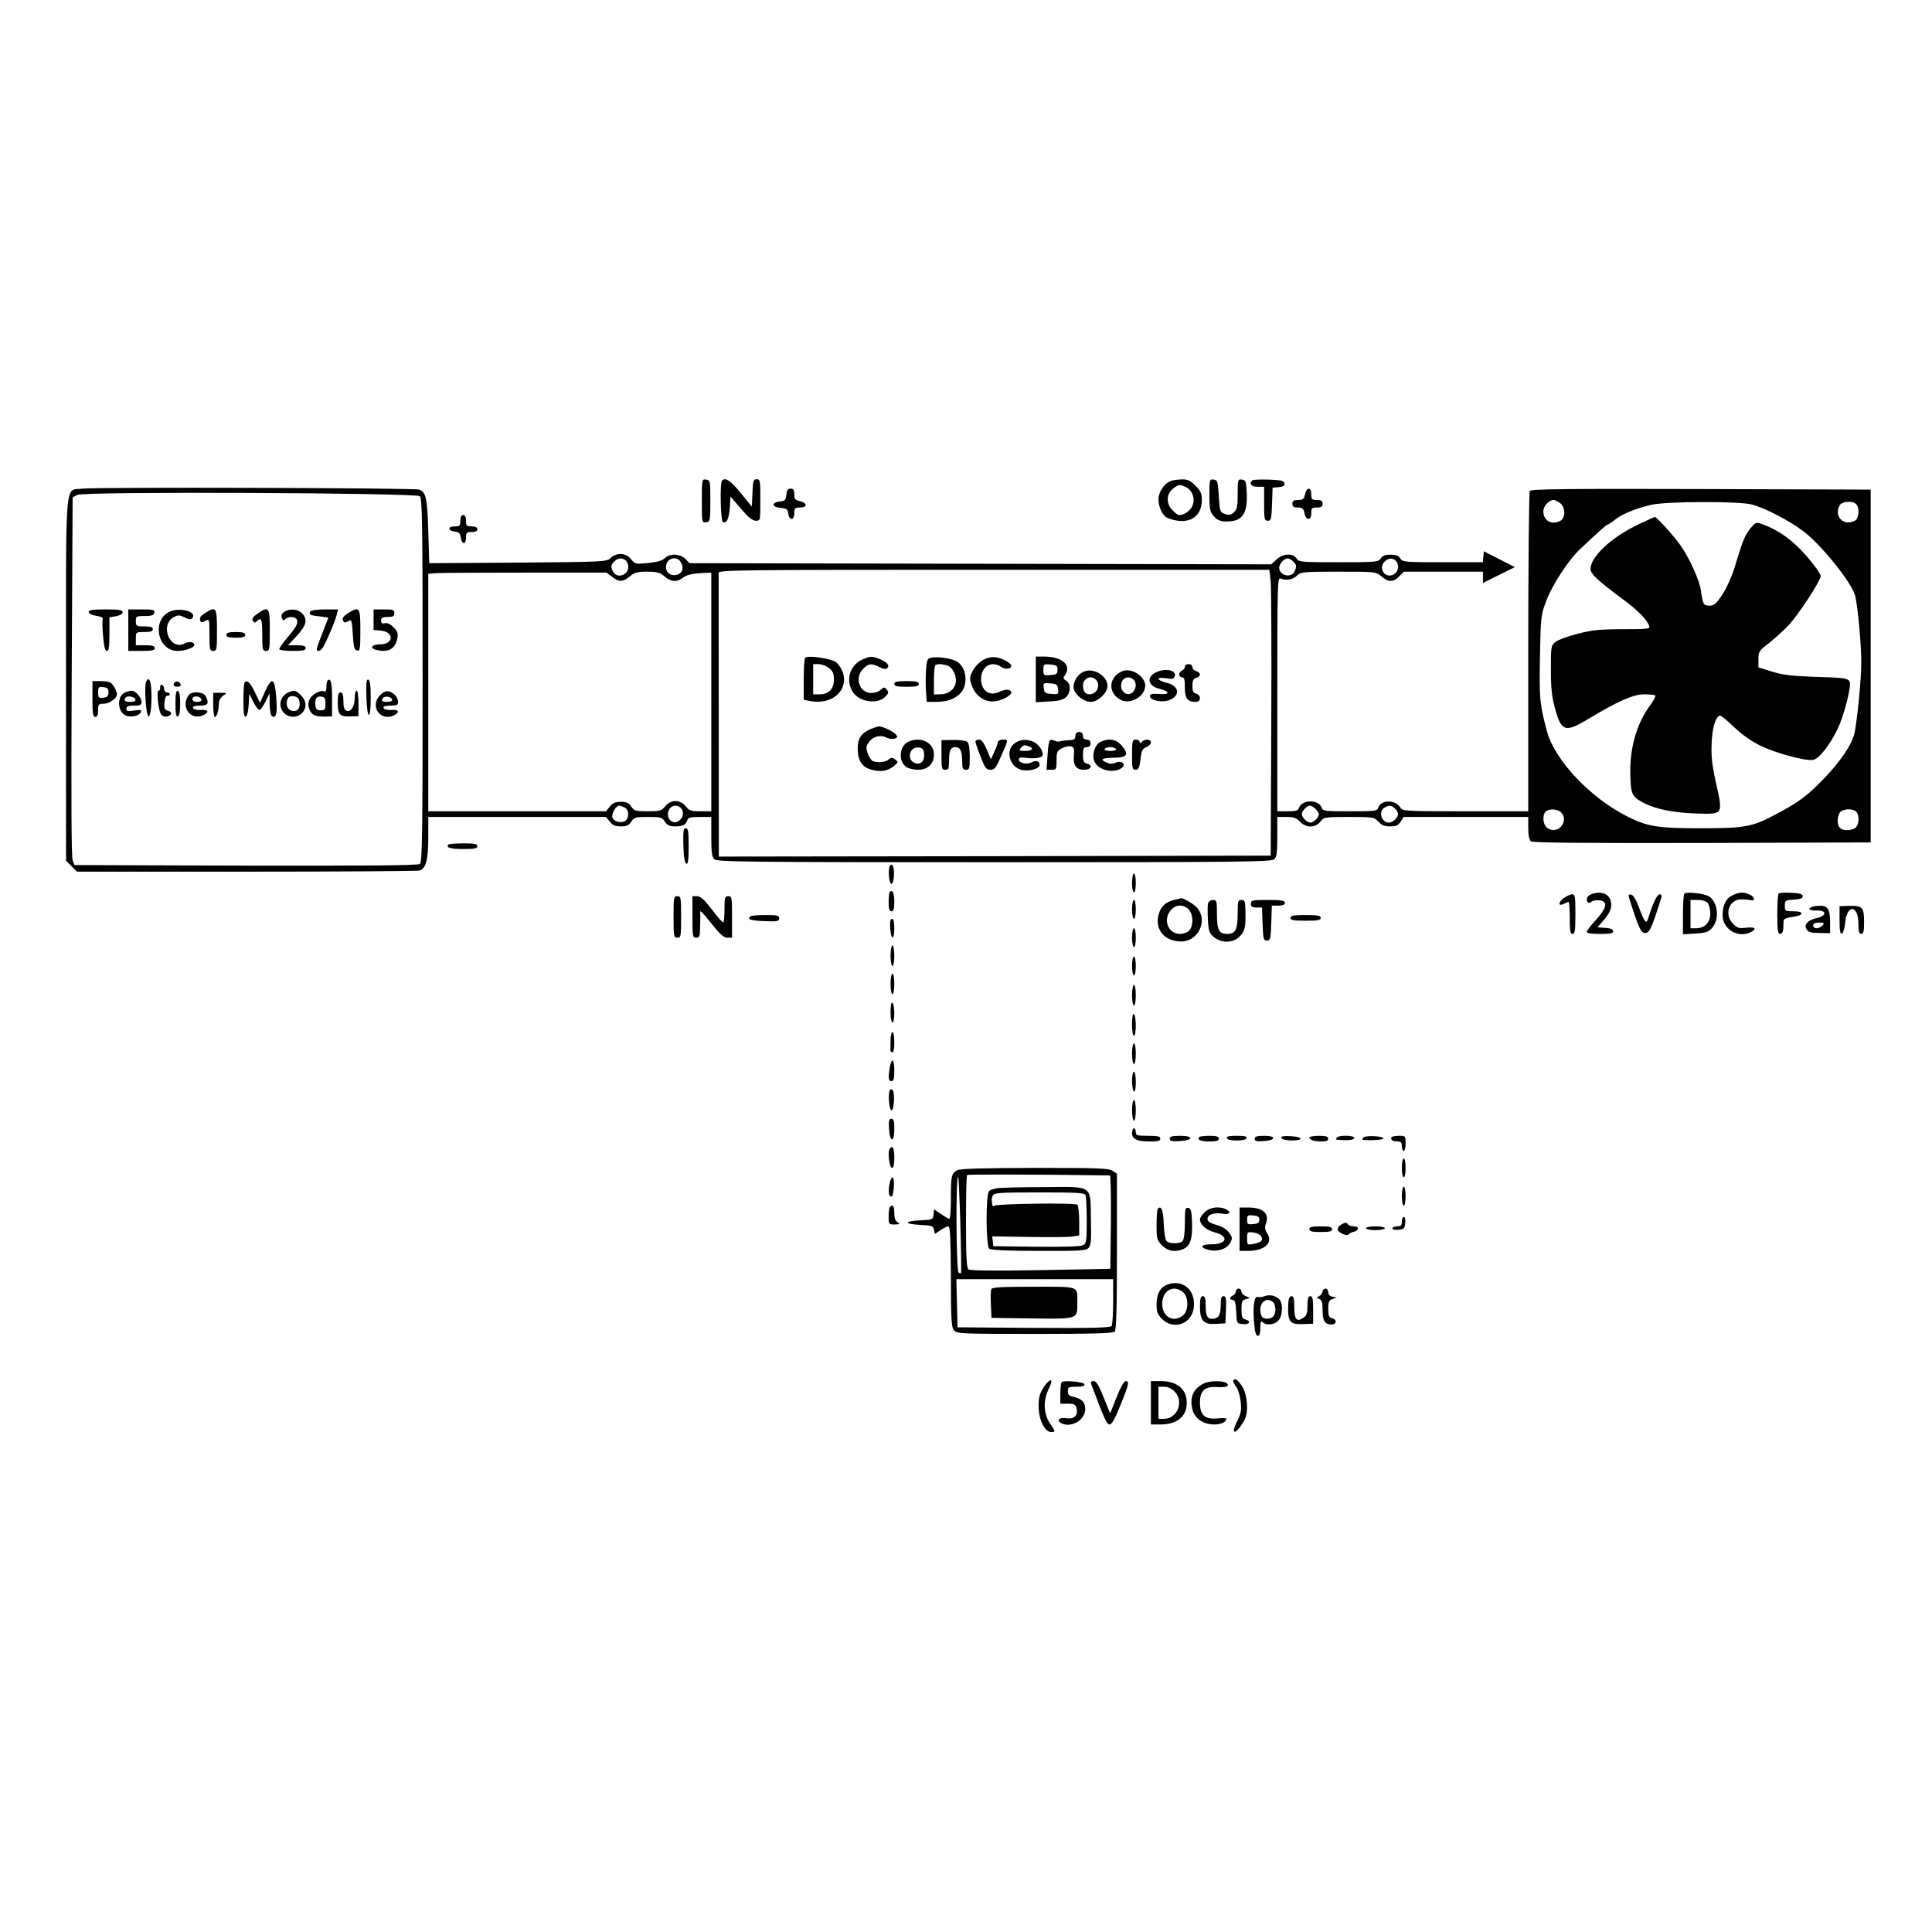
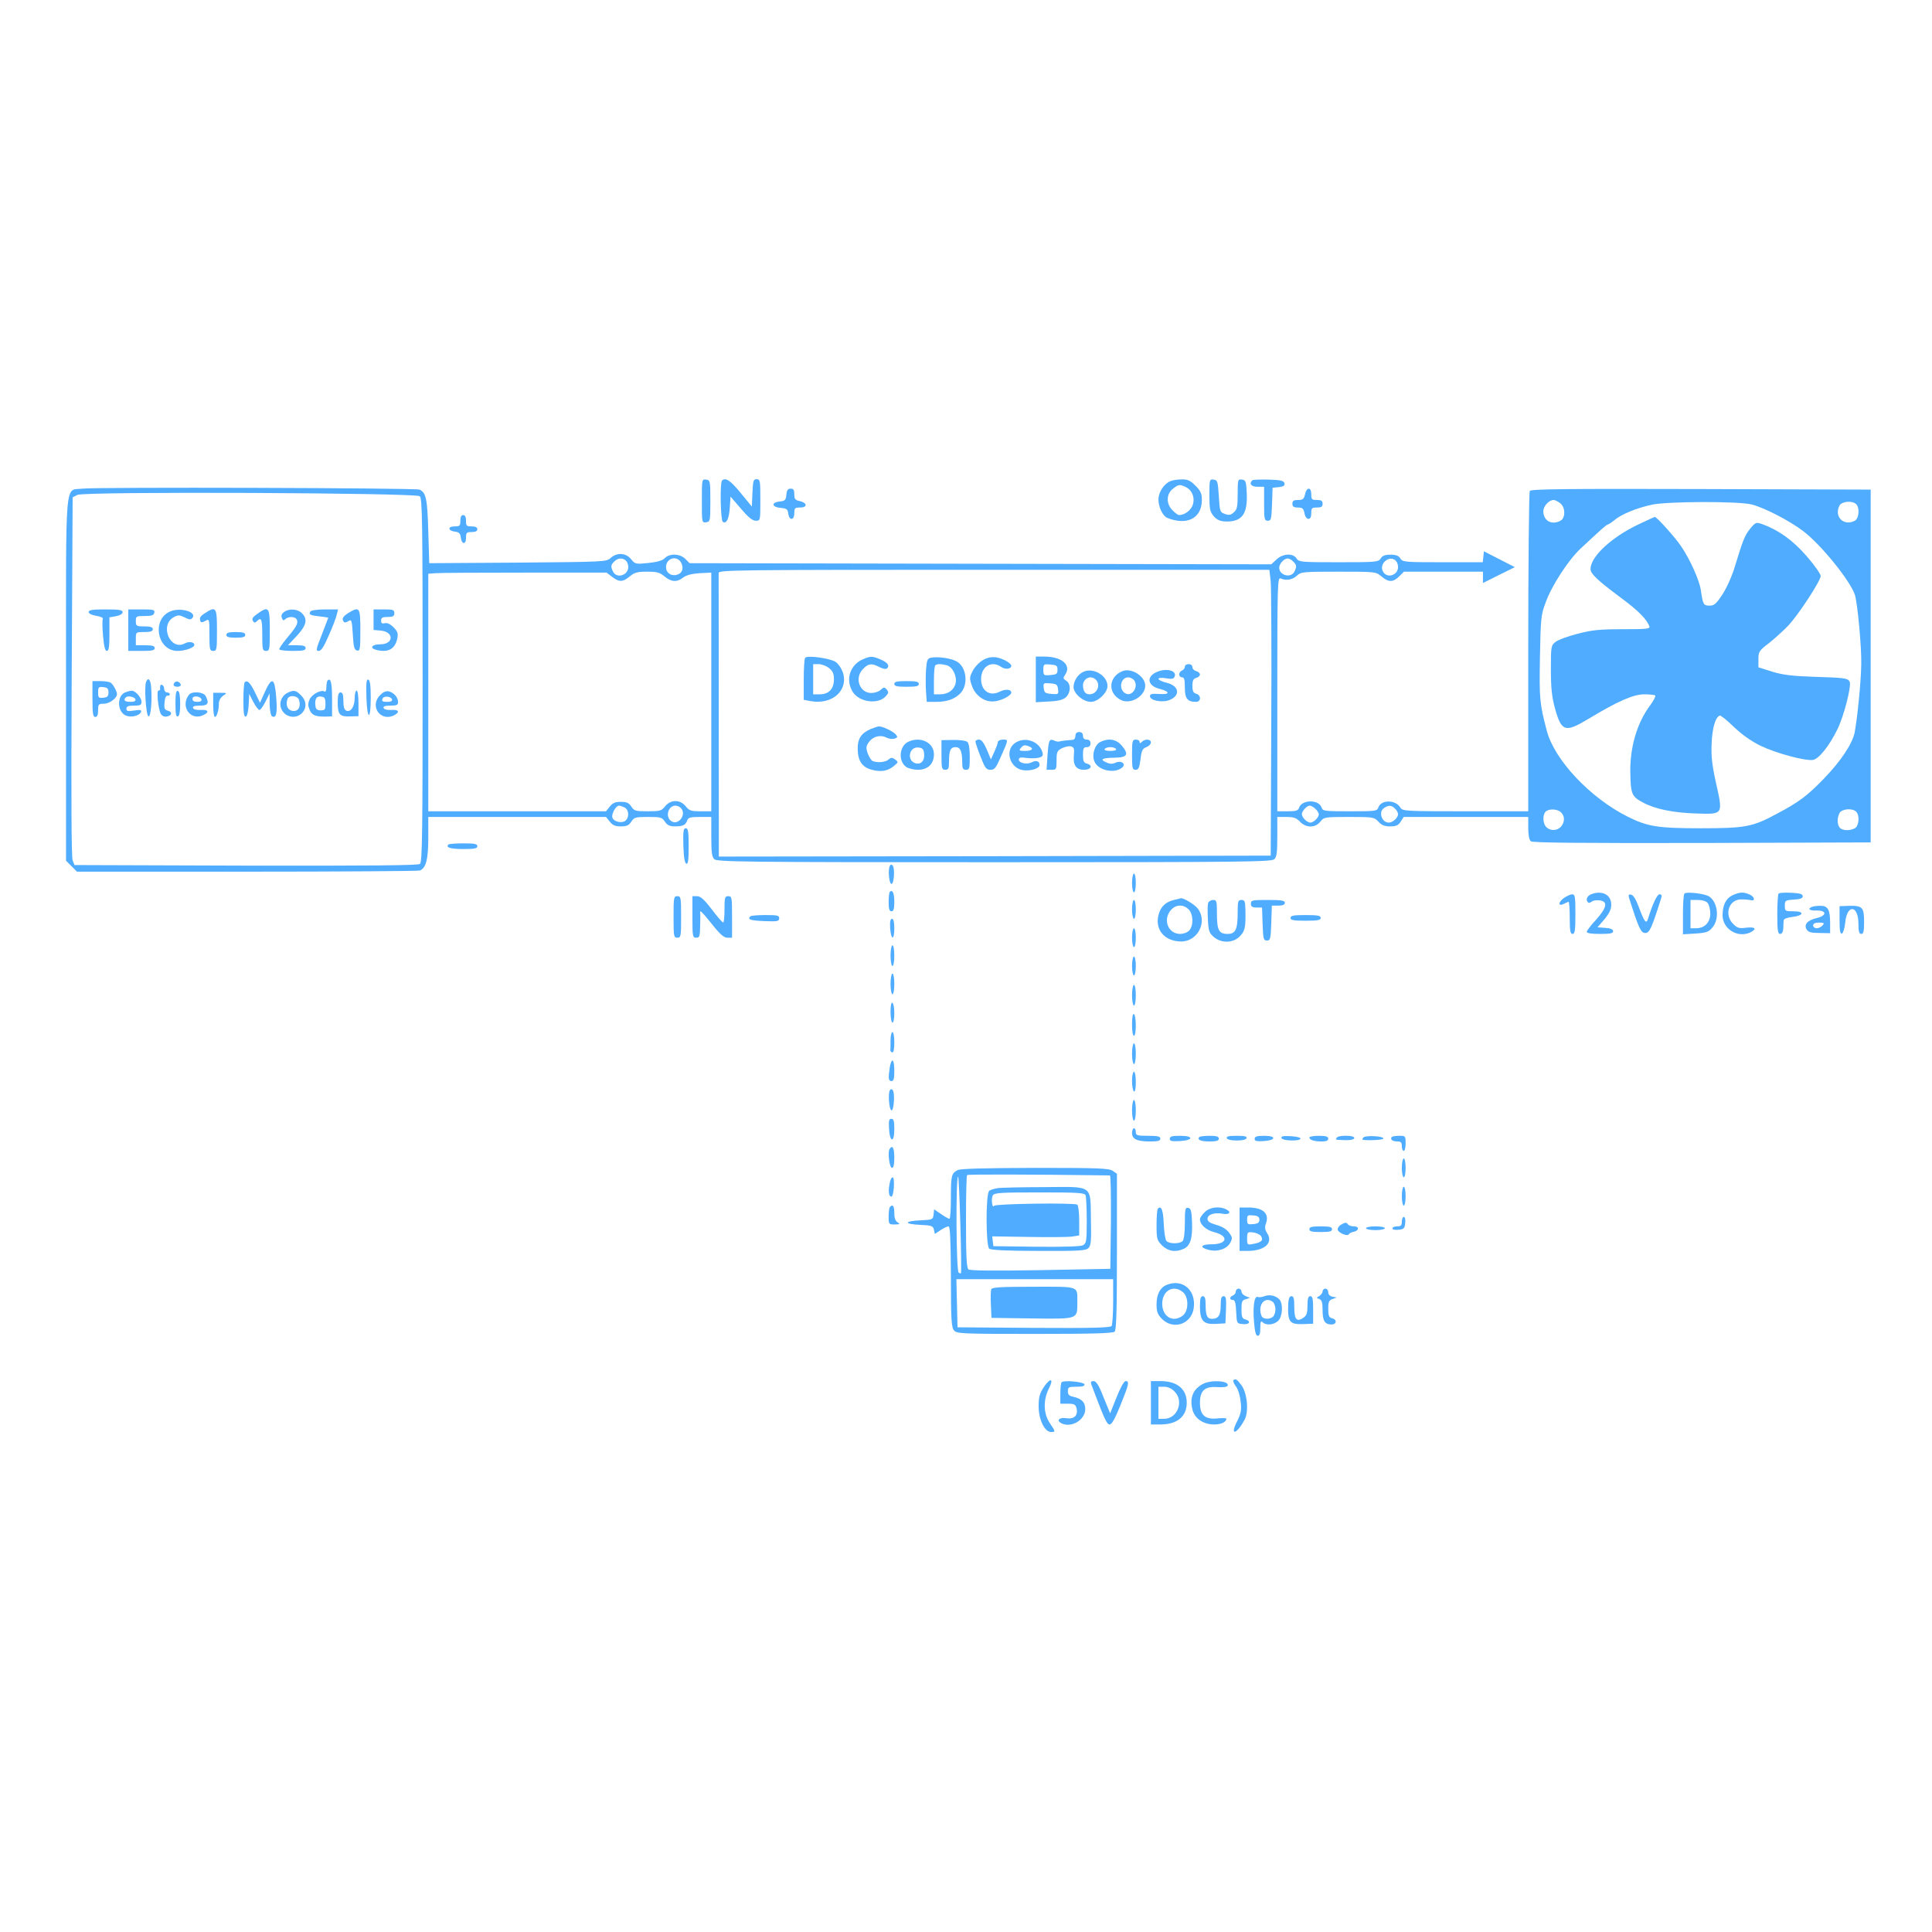
<svg xmlns="http://www.w3.org/2000/svg" version="1.0" width="1024pt" height="1024pt" viewBox="0 0 1024 1024" preserveAspectRatio="xMidYMid meet">
-   <g transform="translate(0,1024) scale(0.1,-0.1)" fill="#000000" stroke="none">
+   <g transform="translate(0,1024) scale(0.1,-0.1)" fill="#4facfe" stroke="none">
    <path d="M3720 7585 c0 -115 0 -116 23 -113 21 3 22 7 22 113 0 106 -1 110 -22 113 -23 3 -23 2 -23 -113z" />
    <path d="M3827 7693 c-12 -11 -8 -211 4 -219 19 -12 33 15 37 75 l4 59 55 -64 c39 -46 61 -64 79 -64 24 0 24 0 24 110 0 103 -1 110 -20 110 -17 0 -19 -8 -22 -72 l-3 -73 -60 73 c-54 66 -80 83 -98 65z" />
    <path d="M6204 7690 c-34 -13 -64 -59 -64 -97 0 -41 23 -88 47 -98 105 -42 183 -2 183 95 0 34 -6 48 -34 76 -27 27 -42 34 -72 33 -22 0 -49 -4 -60 -9z m80 -31 c36 -17 52 -61 36 -100 -12 -27 -43 -49 -71 -49 -5 0 -21 11 -34 25 -35 34 -34 86 1 114 31 24 35 25 68 10z" />
    <path d="M6410 7616 c0 -74 3 -88 23 -112 18 -20 33 -27 64 -28 86 -2 116 39 111 150 -3 63 -5 69 -25 72 -22 3 -23 1 -23 -76 0 -67 -3 -82 -20 -97 -16 -15 -26 -17 -48 -9 -26 9 -27 13 -32 94 -5 79 -7 85 -27 88 -22 3 -23 1 -23 -82z" />
    <path d="M6637 7694 c-18 -18 -5 -34 28 -34 l35 0 0 -90 c0 -83 2 -90 20 -90 17 0 19 8 22 88 l3 87 33 3 c25 3 32 8 30 20 -3 14 -18 18 -84 20 -44 1 -83 0 -87 -4z" />
    <path d="M436 7650 c-94 -12 -86 81 -86 -1012 l0 -960 29 -29 29 -29 900 0 c495 0 908 3 917 6 33 13 45 59 45 174 l0 110 471 0 471 0 20 -25 c15 -19 29 -25 58 -25 31 0 43 5 56 25 15 23 22 25 89 25 67 0 74 -2 89 -25 13 -19 25 -25 54 -25 42 0 56 7 65 33 5 14 18 17 67 17 l60 0 0 -104 c0 -82 3 -108 16 -120 14 -14 162 -16 1484 -16 1322 0 1470 2 1484 16 13 12 16 38 16 120 l0 104 48 0 c39 0 53 -5 72 -25 32 -34 81 -34 108 0 19 24 23 25 152 25 129 0 133 -1 156 -25 17 -19 33 -25 62 -25 31 0 43 5 56 25 l16 25 330 0 330 0 0 -59 c0 -37 5 -63 14 -70 10 -8 255 -10 907 -9 l894 3 0 935 0 935 -899 3 c-713 2 -901 0 -908 -10 -4 -7 -8 -392 -8 -855 l0 -843 -333 0 c-324 0 -333 1 -345 20 -26 43 -104 42 -117 -1 -6 -18 -17 -19 -150 -19 -133 0 -144 1 -150 19 -14 45 -106 44 -120 -1 -5 -15 -17 -18 -61 -18 l-54 0 0 621 c0 588 1 621 18 613 29 -13 63 -7 86 15 21 20 33 21 220 21 197 0 198 0 228 -25 37 -32 62 -32 94 0 l25 25 209 0 210 0 0 -30 0 -30 84 42 85 42 -82 42 -82 42 -3 -29 -3 -29 -212 0 c-201 0 -213 1 -225 20 -9 15 -23 20 -52 20 -29 0 -43 -5 -52 -20 -12 -19 -24 -20 -223 -20 -199 0 -211 1 -223 20 -18 29 -72 27 -106 -5 l-28 -26 -1541 3 -1542 3 -23 23 c-28 28 -84 30 -109 3 -12 -12 -39 -20 -87 -25 -67 -7 -70 -6 -91 20 -27 34 -75 37 -108 7 -22 -21 -32 -21 -492 -25 l-470 -3 -5 170 c-5 173 -12 205 -47 220 -21 9 -1716 14 -1787 5z m1789 -40 c13 -11 15 -136 15 -975 0 -799 -2 -964 -14 -974 -10 -8 -259 -10 -922 -9 l-909 3 -10 25 c-7 17 -8 345 -5 975 l5 949 25 13 c36 19 1793 11 1815 -7z m6043 -36 c29 -20 31 -79 3 -94 -47 -25 -91 0 -91 50 0 28 30 60 55 60 6 0 21 -7 33 -16z m1017 -8 c69 -18 198 -85 271 -140 95 -71 254 -268 276 -341 14 -50 35 -275 33 -365 -1 -95 -21 -289 -35 -363 -13 -60 -72 -150 -164 -245 -85 -88 -132 -124 -248 -185 -129 -70 -168 -77 -406 -77 -226 0 -280 9 -386 62 -199 100 -388 301 -428 456 -37 141 -40 167 -36 387 4 206 5 225 30 291 31 88 120 225 185 286 105 98 138 128 145 128 3 0 20 11 36 24 35 30 115 63 197 81 84 18 463 19 530 1z m553 2 c20 -20 15 -76 -7 -88 -59 -31 -112 22 -81 81 12 22 68 27 88 7z m-6520 -300 c7 -7 12 -21 12 -33 0 -44 -60 -63 -80 -26 -14 27 -13 37 6 55 18 19 45 21 62 4z m294 -14 c14 -31 1 -57 -31 -62 -28 -4 -51 14 -51 42 0 50 62 65 82 20z m3242 10 c19 -18 20 -28 6 -55 -19 -35 -80 -18 -80 22 0 21 26 49 45 49 7 0 21 -7 29 -16z m544 4 c7 -7 12 -21 12 -33 0 -45 -60 -63 -80 -24 -23 41 35 90 68 57z m-663 -110 c3 -35 5 -376 3 -758 l-3 -695 -1462 -3 -1463 -2 0 137 c-1 810 -1 1351 -1 1366 1 16 77 17 1460 17 l1459 0 7 -62z m-3491 25 c37 -29 57 -29 94 2 25 21 40 25 92 25 52 0 67 -4 92 -25 35 -30 67 -32 99 -6 17 13 45 20 87 23 l62 3 0 -632 0 -633 -57 0 c-50 0 -60 3 -79 27 -29 36 -79 36 -108 0 -20 -25 -28 -27 -93 -27 -64 0 -72 2 -87 25 -13 20 -25 25 -56 25 -29 0 -43 -6 -58 -25 l-20 -25 -471 0 -471 0 0 629 0 630 38 3 c20 2 233 3 472 3 l435 0 29 -22z m67 -1223 c23 -13 25 -52 4 -70 -19 -15 -61 -6 -69 16 -7 18 18 64 35 64 6 0 19 -5 30 -10z m297 -2 c35 -35 -15 -99 -53 -68 -30 25 -12 80 25 80 9 0 21 -5 28 -12z m3364 -5 c10 -9 18 -22 18 -29 0 -17 -28 -44 -45 -44 -7 0 -21 7 -29 16 -9 8 -16 22 -16 29 0 16 27 45 42 45 6 0 20 -7 30 -17z m422 1 c9 -8 16 -22 16 -29 0 -19 -28 -45 -49 -45 -39 0 -57 60 -23 79 24 15 38 13 56 -5z m880 -20 c21 -20 20 -53 -1 -76 -20 -22 -56 -23 -77 -2 -19 18 -21 65 -4 82 17 17 64 15 82 -4z m1564 4 c20 -20 15 -76 -7 -88 -26 -14 -64 -13 -79 2 -15 15 -16 53 -2 79 12 22 68 27 88 7z" />
    <path d="M470 6996 c0 -8 16 -16 40 -20 23 -3 38 -11 35 -16 -3 -5 -3 -45 1 -89 5 -58 11 -81 20 -81 11 0 14 21 14 89 l0 89 35 6 c21 4 35 13 35 21 0 12 -18 15 -90 15 -70 0 -90 -3 -90 -14z" />
    <path d="M680 6900 l0 -110 70 0 c56 0 70 3 70 15 0 11 -12 15 -50 15 l-50 0 0 35 c0 35 0 35 45 35 33 0 45 4 45 15 0 11 -12 15 -45 15 -42 0 -45 2 -45 28 0 26 2 27 47 27 38 0 48 4 51 18 3 15 -5 17 -67 17 l-71 0 0 -110z" />
    <path d="M904 7000 c-102 -41 -72 -210 37 -210 40 0 89 17 89 32 0 15 -28 20 -50 8 -78 -42 -136 96 -59 139 22 12 30 12 57 -1 26 -13 33 -14 42 -3 25 31 -62 57 -116 35z" />
    <path d="M1089 6992 c-28 -18 -33 -26 -27 -44 3 -8 10 -8 26 1 22 12 22 11 22 -74 0 -78 2 -85 20 -85 19 0 20 7 20 110 0 121 -5 128 -61 92z" />
    <path d="M1363 6986 c-23 -16 -29 -26 -23 -36 7 -12 12 -12 22 -2 23 23 28 11 28 -73 0 -78 2 -85 20 -85 19 0 20 7 20 110 0 124 -5 130 -67 86z" />
    <path d="M1505 6996 c-12 -9 -16 -19 -11 -31 5 -14 9 -16 18 -7 17 17 55 15 62 -4 7 -19 -4 -38 -58 -102 -20 -24 -36 -48 -36 -53 0 -5 32 -9 70 -9 56 0 70 3 70 15 0 11 -12 15 -47 15 l-47 0 36 38 c62 64 72 98 38 132 -23 23 -68 26 -95 6z" />
    <path d="M1645 6999 c-10 -16 -1 -21 50 -26 25 -3 45 -6 45 -7 0 -1 -15 -40 -34 -89 -31 -78 -33 -87 -17 -87 14 0 28 23 54 83 20 45 39 94 42 110 l7 27 -70 0 c-39 0 -74 -5 -77 -11z" />
    <path d="M1843 6989 c-20 -13 -30 -26 -26 -35 6 -16 12 -17 33 -4 13 8 16 -3 20 -73 4 -68 8 -82 23 -85 15 -3 17 7 17 107 0 124 -4 129 -67 90z" />
    <path d="M1980 6956 l0 -55 36 -3 c74 -6 72 -73 -1 -73 -43 0 -58 -19 -23 -29 65 -17 102 3 114 61 5 26 1 37 -20 58 -18 18 -34 25 -47 22 -14 -4 -19 0 -19 14 0 15 7 19 35 19 28 0 35 4 35 20 0 18 -7 20 -55 20 l-55 0 0 -54z" />
    <path d="M1200 6875 c0 -11 12 -15 50 -15 38 0 50 4 50 15 0 11 -12 15 -50 15 -38 0 -50 -4 -50 -15z" />
    <path d="M774 6625 c-10 -26 0 -178 13 -182 12 -4 20 81 14 154 -3 43 -16 56 -27 28z" />
    <path d="M1736 6633 c-3 -3 -6 -19 -6 -35 0 -18 -4 -27 -11 -23 -17 11 -66 -15 -78 -42 -9 -20 -9 -33 0 -55 12 -29 31 -37 87 -36 l32 1 0 93 c0 85 -7 114 -24 97z m-11 -123 c0 -31 -3 -35 -25 -35 -19 0 -26 6 -28 23 -5 36 5 54 30 50 19 -2 23 -9 23 -38z" />
    <path d="M1942 6546 c4 -125 23 -128 23 -4 0 66 -4 93 -13 96 -10 3 -12 -17 -10 -92z" />
    <path d="M490 6535 c0 -78 3 -95 15 -95 10 0 15 11 15 35 0 32 2 35 30 35 29 0 70 29 70 51 0 15 -21 53 -34 61 -6 4 -30 8 -53 8 l-43 0 0 -95z m85 35 c0 -20 -6 -26 -27 -28 -25 -3 -28 0 -28 28 0 28 3 31 28 28 21 -2 27 -8 27 -28z" />
    <path d="M927 6624 c-13 -13 -7 -24 14 -24 11 0 19 5 17 12 -5 14 -22 21 -31 12z" />
    <path d="M1297 6624 c-4 -4 -7 -47 -7 -96 0 -67 3 -89 13 -86 7 3 13 27 15 62 l3 58 22 -43 c12 -23 27 -42 32 -42 6 0 20 20 32 44 l22 44 0 -57 c1 -31 6 -60 12 -64 23 -14 30 15 23 100 -8 105 -23 111 -60 29 l-26 -58 -26 54 c-26 53 -41 68 -55 55z" />
    <path d="M849 6603 c-1 -5 -1 -11 0 -15 0 -5 -3 -8 -9 -8 -11 0 -2 -96 12 -123 6 -11 18 -17 30 -15 29 4 34 24 8 31 -18 5 -21 12 -18 44 2 24 8 37 16 36 6 -2 12 2 12 7 0 6 -7 10 -15 10 -8 0 -15 9 -15 20 0 18 -19 29 -21 13z" />
    <path d="M663 6570 c-44 -18 -42 -102 3 -122 28 -13 75 -2 82 20 3 9 -6 11 -37 6 -34 -5 -41 -4 -41 10 0 12 10 16 40 16 33 0 40 3 40 20 0 23 -33 60 -52 59 -7 0 -23 -4 -35 -9z m55 -37 c2 -9 -7 -13 -27 -13 -30 0 -39 9 -24 24 11 10 46 3 51 -11z" />
    <path d="M930 6510 c0 -53 3 -71 13 -67 8 2 12 25 12 67 0 42 -4 65 -12 68 -10 3 -13 -15 -13 -68z" />
    <path d="M1524 6568 c-30 -14 -46 -52 -34 -82 17 -47 76 -60 110 -26 27 27 25 66 -5 95 -26 27 -38 29 -71 13z m61 -38 c11 -36 -4 -62 -33 -58 -28 3 -40 32 -28 64 8 22 54 18 61 -6z" />
    <path d="M1880 6542 c0 -46 -20 -78 -44 -69 -11 5 -16 19 -16 52 0 33 -4 45 -15 45 -11 0 -15 -13 -15 -54 0 -64 11 -76 68 -73 l42 1 0 68 c0 39 -4 68 -10 68 -5 0 -10 -17 -10 -38z" />
    <path d="M2015 6556 c-59 -59 3 -145 76 -106 30 17 22 30 -17 27 -22 -1 -39 3 -41 11 -3 8 8 12 36 12 33 0 41 4 41 18 0 24 -20 49 -47 57 -17 4 -29 -1 -48 -19z m63 -23 c2 -9 -7 -13 -27 -13 -23 0 -29 4 -24 16 6 17 44 15 51 -3z" />
    <path d="M1002 6558 c-48 -60 6 -140 74 -109 36 16 29 31 -12 28 -22 -1 -39 3 -41 11 -3 8 8 12 36 12 44 0 51 12 31 51 -12 22 -71 27 -88 7z m66 -25 c2 -8 -6 -13 -22 -13 -17 0 -26 5 -26 16 0 19 41 16 48 -3z" />
    <path d="M1130 6504 c0 -35 4 -64 9 -64 10 0 21 35 21 71 0 16 9 32 23 42 22 14 21 15 -15 15 l-38 0 0 -64z" />
    <path d="M8685 7461 c-144 -68 -255 -172 -255 -237 0 -25 37 -60 162 -153 91 -67 137 -114 150 -151 5 -13 -15 -15 -141 -15 -121 0 -162 -4 -239 -24 -51 -13 -103 -32 -117 -43 -24 -19 -25 -23 -25 -146 0 -97 5 -144 21 -204 35 -127 54 -133 180 -57 154 93 237 129 294 129 28 0 55 -3 58 -6 4 -4 -9 -28 -28 -54 -69 -93 -106 -221 -104 -353 2 -116 7 -128 66 -160 67 -36 161 -55 292 -59 134 -4 134 -5 96 163 -21 95 -26 141 -23 208 3 82 20 140 43 148 6 2 39 -25 75 -60 43 -41 91 -75 142 -100 81 -39 232 -80 276 -75 31 4 87 73 131 163 33 67 74 225 65 250 -8 21 -27 23 -194 28 -114 4 -161 10 -217 27 l-73 23 0 43 c0 40 3 45 58 87 31 25 75 65 98 89 55 57 174 240 174 265 0 11 -34 59 -75 106 -74 85 -149 138 -235 169 -32 11 -35 10 -62 -22 -30 -36 -41 -65 -82 -200 -14 -49 -43 -113 -65 -148 -35 -53 -45 -62 -70 -62 -32 0 -35 5 -46 81 -7 52 -58 166 -107 237 -34 49 -127 152 -137 152 -3 0 -42 -18 -86 -39z" />
    <path d="M4268 6754 c-5 -4 -8 -56 -8 -115 l0 -108 36 -7 c115 -21 203 57 171 153 -7 20 -23 44 -37 54 -26 19 -149 37 -162 23z m126 -55 c20 -16 26 -29 26 -60 0 -50 -27 -79 -75 -79 l-35 0 0 80 0 80 29 0 c15 0 40 -9 55 -21z" />
    <path d="M4574 6746 c-69 -30 -94 -108 -55 -172 34 -56 135 -70 176 -24 15 16 16 22 5 35 -12 14 -15 14 -32 -1 -10 -10 -32 -17 -50 -17 -63 0 -91 81 -43 128 28 29 45 31 87 9 20 -10 34 -12 40 -6 15 15 1 32 -38 48 -41 17 -50 17 -90 0z" />
    <path d="M4934 6754 c-19 -4 -22 -14 -26 -66 -2 -33 -2 -85 0 -114 l4 -54 49 0 c56 0 95 13 126 42 48 45 37 145 -18 173 -31 17 -101 26 -135 19z m84 -40 c31 -9 55 -57 47 -95 -8 -36 -40 -59 -82 -59 l-33 0 0 73 c0 41 3 77 7 80 8 9 31 9 61 1z" />
    <path d="M5211 6742 c-19 -10 -44 -36 -55 -57 -18 -35 -18 -41 -5 -79 19 -55 70 -90 122 -83 39 5 87 31 87 46 0 18 -32 20 -61 5 -53 -27 -99 4 -99 67 0 67 56 100 107 64 21 -15 53 -11 53 6 0 14 -46 40 -81 45 -23 3 -46 -1 -68 -14z" />
    <path d="M5490 6639 l0 -121 69 4 c50 2 75 9 90 22 27 24 28 72 2 88 -17 11 -18 14 -4 34 32 50 -20 94 -112 94 l-45 0 0 -121z m115 51 c0 -22 -5 -25 -37 -28 -36 -3 -38 -2 -38 28 0 30 2 31 38 28 32 -3 37 -6 37 -28z m3 -103 c3 -27 2 -28 -35 -25 -33 3 -38 6 -41 31 -3 27 -2 28 35 25 33 -3 38 -6 41 -31z" />
    <path d="M6280 6706 c0 -8 -7 -16 -15 -20 -8 -3 -15 -12 -15 -21 0 -8 7 -15 15 -15 12 0 15 -13 15 -55 0 -58 14 -75 59 -75 28 0 28 36 1 43 -15 4 -20 14 -20 42 0 28 5 38 20 42 11 3 20 11 20 18 0 7 -9 15 -20 18 -11 3 -20 12 -20 21 0 9 -8 16 -20 16 -11 0 -20 -6 -20 -14z" />
    <path d="M5744 6680 c-30 -12 -54 -49 -54 -81 0 -35 51 -79 92 -79 37 0 88 48 88 84 0 54 -74 99 -126 76z m64 -42 c28 -28 7 -78 -34 -78 -22 0 -34 17 -34 49 0 21 19 41 40 41 9 0 21 -5 28 -12z" />
    <path d="M5950 6683 c-74 -29 -81 -115 -11 -152 51 -28 131 18 131 75 0 49 -73 96 -120 77z m60 -47 c28 -35 -11 -93 -47 -70 -36 22 -23 84 17 84 10 0 23 -7 30 -14z" />
    <path d="M6135 6680 c-61 -24 -55 -75 11 -91 58 -15 56 -32 -3 -27 -38 2 -48 0 -48 -12 0 -23 66 -36 104 -20 59 24 51 75 -15 91 -56 14 -59 33 -4 24 32 -5 41 -4 46 10 12 30 -42 45 -91 25z" />
    <path d="M4740 6615 c0 -12 14 -15 65 -15 51 0 65 3 65 15 0 12 -14 15 -65 15 -51 0 -65 -3 -65 -15z" />
    <path d="M4615 6376 c-51 -22 -70 -52 -69 -106 1 -63 23 -96 75 -110 48 -13 85 -7 118 21 23 19 23 20 5 34 -16 11 -21 11 -35 -1 -16 -14 -56 -18 -83 -8 -8 3 -20 22 -27 41 -10 31 -9 39 8 62 22 29 61 38 93 21 11 -6 30 -8 41 -5 17 6 18 9 7 22 -14 17 -69 43 -90 43 -7 -1 -26 -7 -43 -14z" />
    <path d="M5700 6340 c0 -11 -6 -20 -12 -21 -29 -2 -64 -6 -73 -9 -5 -2 -18 0 -28 5 -26 11 -29 3 -35 -80 l-5 -75 27 0 c25 0 26 3 26 50 0 44 3 51 28 64 16 8 38 13 48 10 16 -4 19 -12 16 -43 -6 -56 11 -81 53 -81 39 0 49 24 15 33 -16 4 -20 14 -20 46 0 34 3 41 20 41 13 0 20 7 20 20 0 13 -7 20 -20 20 -13 0 -20 7 -20 20 0 13 -7 20 -20 20 -13 0 -20 -7 -20 -20z" />
    <path d="M4813 6308 c-47 -23 -53 -103 -10 -133 12 -8 40 -15 62 -15 53 0 85 31 85 82 0 63 -72 97 -137 66z m85 -64 c4 -36 -18 -59 -47 -49 -47 15 -32 89 17 83 22 -2 28 -9 30 -34z" />
    <path d="M4990 6239 c0 -72 2 -79 20 -79 17 0 20 7 20 44 0 59 8 76 35 76 25 0 35 -22 35 -82 0 -31 4 -38 20 -38 18 0 20 7 20 69 0 44 -5 72 -13 79 -7 6 -41 11 -75 10 l-62 -1 0 -78z" />
    <path d="M5170 6310 c0 -6 12 -42 27 -80 24 -61 30 -70 53 -70 21 0 29 10 52 63 44 99 44 97 14 97 -14 0 -26 -6 -27 -12 0 -7 -9 -31 -19 -53 l-18 -40 -22 53 c-16 36 -28 52 -41 52 -11 0 -19 -5 -19 -10z" />
    <path d="M5376 6299 c-51 -40 -22 -131 46 -141 40 -6 88 9 88 27 0 21 -17 27 -41 15 -25 -14 -69 -5 -69 14 0 11 10 13 39 9 22 -3 52 -3 66 1 21 5 25 11 20 29 -18 61 -98 86 -149 46z m78 -15 c28 -11 17 -24 -20 -24 -31 0 -35 2 -24 15 14 17 21 18 44 9z" />
    <path d="M5833 6308 c-30 -14 -47 -67 -33 -102 18 -49 106 -69 148 -34 22 19 -5 39 -34 26 -18 -8 -31 -8 -50 1 -37 16 -24 24 43 25 69 1 78 17 38 65 -29 33 -68 40 -112 19z m82 -38 c4 -6 -8 -10 -30 -10 -22 0 -34 4 -30 10 3 6 17 10 30 10 13 0 27 -4 30 -10z" />
    <path d="M6000 6240 c0 -72 2 -80 19 -80 15 0 20 10 26 56 5 46 11 57 31 64 13 5 24 16 24 25 0 18 -31 20 -48 3 -9 -9 -12 -9 -12 0 0 7 -9 12 -20 12 -18 0 -20 -7 -20 -80z" />
    <path d="M4168 7618 c-3 -29 -7 -33 -35 -36 -47 -5 -43 -30 5 -34 32 -3 37 -7 40 -30 5 -39 32 -37 32 2 0 27 3 30 30 30 19 0 30 5 30 14 0 7 -13 16 -30 20 -25 5 -30 10 -30 36 0 23 -4 30 -19 30 -15 0 -21 -8 -23 -32z" />
    <path d="M6917 7620 c-6 -25 -11 -30 -37 -30 -23 0 -30 -4 -30 -20 0 -15 7 -20 29 -20 24 0 30 -5 35 -30 3 -18 12 -30 21 -30 10 0 15 10 15 30 0 27 3 30 30 30 23 0 30 4 30 20 0 16 -7 20 -30 20 -27 0 -30 3 -30 30 0 19 -5 30 -14 30 -7 0 -16 -13 -19 -30z" />
    <path d="M2440 7480 c0 -27 -3 -30 -31 -30 -38 0 -35 -24 4 -28 19 -2 27 -10 29 -29 4 -39 28 -42 28 -4 0 28 3 31 30 31 20 0 30 5 30 15 0 10 -10 15 -30 15 -27 0 -30 3 -30 30 0 20 -5 30 -15 30 -10 0 -15 -10 -15 -30z" />
    <path d="M3622 5758 c2 -62 7 -93 16 -96 9 -3 12 20 12 92 0 80 -3 96 -15 96 -13 0 -15 -15 -13 -92z" />
    <path d="M2377 5764 c-16 -16 10 -24 79 -24 59 0 74 3 74 15 0 12 -15 15 -73 15 -41 0 -77 -3 -80 -6z" />
    <path d="M4715 5648 c-9 -24 -2 -93 10 -93 14 0 19 85 6 98 -7 7 -12 5 -16 -5z" />
    <path d="M6000 5560 c0 -27 5 -50 10 -50 6 0 10 23 10 50 0 28 -4 50 -10 50 -5 0 -10 -22 -10 -50z" />
    <path d="M4716 5513 c-3 -3 -6 -28 -6 -55 0 -36 4 -48 15 -48 11 0 15 12 15 49 0 47 -9 68 -24 54z" />
    <path d="M8433 5500 c-22 -9 -30 -30 -16 -43 3 -4 12 -2 19 4 7 6 25 9 41 7 46 -5 41 -37 -16 -101 -28 -30 -51 -60 -51 -66 0 -7 25 -11 70 -11 54 0 70 3 70 14 0 10 -13 16 -41 18 l-42 3 37 43 c26 31 36 53 36 77 0 53 -49 78 -107 55z" />
    <path d="M8928 5504 c-5 -4 -8 -54 -8 -112 l0 -104 66 4 c58 4 70 8 90 32 39 45 29 135 -18 165 -24 15 -120 26 -130 15z m123 -50 c7 -9 14 -34 14 -56 0 -47 -30 -78 -76 -78 l-29 0 0 75 0 75 39 0 c23 0 44 -6 52 -16z" />
    <path d="M9185 5496 c-36 -16 -55 -52 -55 -107 0 -75 84 -124 151 -89 32 18 21 28 -25 23 -38 -5 -48 -2 -70 20 -50 50 -22 132 45 130 19 0 40 -2 48 -4 25 -7 22 17 -4 29 -33 15 -52 15 -90 -2z" />
    <path d="M9427 5504 c-4 -4 -7 -54 -7 -111 0 -85 3 -103 15 -103 10 0 16 11 17 30 0 17 1 36 2 43 1 7 20 14 45 17 62 7 67 30 7 30 -44 0 -46 1 -46 29 0 28 2 30 48 33 34 2 47 7 47 18 0 11 -15 16 -60 18 -34 2 -64 0 -68 -4z" />
    <path d="M8287 5479 c-30 -23 -28 -45 3 -29 10 5 21 10 24 10 3 0 6 -38 6 -85 0 -69 3 -85 15 -85 12 0 15 18 15 105 0 93 -2 105 -17 105 -10 0 -30 -10 -46 -21z" />
    <path d="M8634 5482 c52 -163 63 -187 86 -187 23 0 34 24 85 186 4 13 2 19 -9 19 -13 0 -36 -49 -61 -129 -9 -31 -19 -19 -48 59 -15 41 -30 66 -41 68 -14 3 -16 -1 -12 -16z" />
    <path d="M3570 5380 c0 -103 1 -110 20 -110 19 0 20 7 20 110 0 103 -1 110 -20 110 -19 0 -20 -7 -20 -110z" />
    <path d="M3670 5380 c0 -103 1 -110 20 -110 18 0 20 7 21 63 1 34 1 65 0 70 -3 17 11 3 64 -63 42 -53 62 -70 80 -70 l25 0 0 110 c0 103 -1 110 -20 110 -18 0 -20 -7 -20 -70 0 -38 -3 -70 -7 -69 -5 0 -32 31 -61 70 -40 52 -59 69 -78 69 l-24 0 0 -110z" />
    <path d="M6222 5470 c-43 -10 -70 -35 -81 -77 -22 -79 31 -143 120 -143 88 0 141 106 87 175 -17 22 -78 58 -90 54 -2 -1 -18 -5 -36 -9z m78 -50 c25 -25 27 -86 3 -112 -9 -10 -30 -18 -48 -18 -55 0 -87 58 -61 109 24 45 72 55 106 21z" />
    <path d="M6000 5420 c0 -27 5 -50 10 -50 6 0 10 23 10 50 0 28 -4 50 -10 50 -5 0 -10 -22 -10 -50z" />
    <path d="M6404 5455 c-4 -8 -4 -47 -2 -86 3 -63 7 -74 31 -95 41 -35 104 -33 139 4 27 28 31 47 29 140 -1 45 -4 52 -21 52 -18 0 -20 -7 -20 -64 0 -93 -11 -116 -54 -116 -46 0 -56 20 -56 109 0 65 -2 71 -20 71 -11 0 -23 -7 -26 -15z" />
    <path d="M6630 5450 c0 -15 7 -20 30 -20 l29 0 3 -87 c3 -80 5 -88 23 -88 18 0 20 8 23 93 l3 92 34 0 c24 0 35 5 35 15 0 12 -17 15 -90 15 -83 0 -90 -1 -90 -20z" />
    <path d="M9603 5433 c-25 -10 -12 -20 24 -19 56 2 57 -27 2 -40 -49 -11 -70 -35 -53 -61 9 -14 25 -18 68 -18 l56 -1 0 54 c0 71 -12 92 -53 91 -18 0 -38 -3 -44 -6z m57 -98 c-7 -8 -21 -15 -31 -15 -11 0 -19 7 -19 15 0 10 10 15 31 15 27 0 30 -2 19 -15z" />
    <path d="M9750 5363 c0 -55 3 -74 13 -71 6 3 14 28 17 58 9 99 70 94 70 -6 0 -41 4 -54 15 -54 12 0 15 14 15 64 0 77 -9 86 -78 85 l-52 -2 0 -74z" />
    <path d="M3977 5383 c-17 -16 -1 -22 73 -25 71 -3 80 -1 80 15 0 15 -10 17 -73 17 -41 0 -77 -3 -80 -7z" />
    <path d="M6840 5375 c0 -12 16 -15 80 -15 64 0 80 3 80 15 0 12 -16 15 -80 15 -64 0 -80 -3 -80 -15z" />
    <path d="M4718 5320 c5 -65 22 -65 22 0 0 33 -4 50 -12 50 -9 0 -12 -15 -10 -50z" />
    <path d="M6000 5270 c0 -27 5 -50 10 -50 6 0 10 23 10 50 0 28 -4 50 -10 50 -5 0 -10 -22 -10 -50z" />
    <path d="M4720 5175 c0 -30 5 -55 10 -55 6 0 10 25 10 55 0 30 -4 55 -10 55 -5 0 -10 -25 -10 -55z" />
    <path d="M6000 5120 c0 -27 5 -50 10 -50 6 0 10 23 10 50 0 28 -4 50 -10 50 -5 0 -10 -22 -10 -50z" />
    <path d="M4720 5025 c0 -30 5 -55 10 -55 6 0 10 25 10 55 0 30 -4 55 -10 55 -5 0 -10 -25 -10 -55z" />
    <path d="M6000 4965 c0 -30 5 -55 10 -55 6 0 10 25 10 55 0 30 -4 55 -10 55 -5 0 -10 -25 -10 -55z" />
    <path d="M4720 4876 c0 -31 5 -56 10 -56 6 0 10 22 10 49 0 28 -4 53 -10 56 -6 4 -10 -15 -10 -49z" />
    <path d="M6000 4811 c0 -34 4 -61 10 -61 6 0 10 24 10 54 0 30 -4 58 -10 61 -6 4 -10 -17 -10 -54z" />
    <path d="M4720 4725 c0 -25 0 -48 -1 -52 0 -4 4 -9 10 -11 7 -2 11 17 11 52 0 31 -4 56 -10 56 -5 0 -10 -20 -10 -45z" />
    <path d="M6000 4655 c0 -30 5 -55 10 -55 6 0 10 25 10 55 0 30 -4 55 -10 55 -5 0 -10 -25 -10 -55z" />
    <path d="M4716 4583 c-9 -58 -7 -73 9 -73 12 0 15 13 15 55 0 63 -14 73 -24 18z" />
    <path d="M6000 4511 c0 -28 5 -53 10 -56 6 -4 10 15 10 49 0 31 -4 56 -10 56 -5 0 -10 -22 -10 -49z" />
    <path d="M4715 4458 c-9 -24 -1 -103 10 -103 14 0 19 95 6 108 -7 7 -12 5 -16 -5z" />
    <path d="M6000 4355 c0 -30 5 -55 10 -55 6 0 10 25 10 55 0 30 -4 55 -10 55 -5 0 -10 -25 -10 -55z" />
    <path d="M4712 4258 c4 -74 28 -77 28 -4 0 44 -3 56 -16 56 -12 0 -14 -10 -12 -52z" />
    <path d="M6000 4235 c0 -32 26 -45 94 -45 43 0 56 3 56 15 0 12 -14 15 -65 15 -58 0 -65 2 -65 20 0 11 -4 20 -10 20 -5 0 -10 -11 -10 -25z" />
    <path d="M6200 4204 c0 -12 10 -14 52 -12 74 4 77 28 4 28 -44 0 -56 -3 -56 -16z" />
    <path d="M6357 4214 c-14 -15 7 -24 54 -24 37 0 49 4 49 15 0 11 -12 15 -48 15 -27 0 -52 -3 -55 -6z" />
    <path d="M6502 4208 c3 -8 23 -13 53 -13 30 0 50 5 52 13 3 9 -11 12 -52 12 -41 0 -56 -3 -53 -12z" />
    <path d="M6650 4204 c0 -12 10 -14 47 -12 66 4 70 28 4 28 -39 0 -51 -4 -51 -16z" />
    <path d="M6792 4208 c5 -15 97 -18 101 -3 1 6 -22 11 -52 13 -40 2 -52 0 -49 -10z" />
    <path d="M6940 4211 c0 -13 26 -21 66 -21 24 0 34 5 34 15 0 11 -12 15 -50 15 -27 0 -50 -4 -50 -9z" />
    <path d="M7085 4210 c-7 -12 -11 -11 44 -13 28 -1 46 3 49 11 5 15 -84 17 -93 2z" />
    <path d="M7225 4210 c-3 -5 -5 -10 -3 -11 30 -5 108 -1 110 6 4 14 -98 19 -107 5z" />
    <path d="M7377 4214 c-11 -12 3 -24 29 -24 19 0 24 -5 24 -25 0 -14 5 -25 10 -25 6 0 10 18 10 40 0 39 -1 40 -33 40 -19 0 -37 -3 -40 -6z" />
    <path d="M4715 4150 c-11 -17 -1 -100 13 -100 8 0 12 18 12 55 0 51 -10 69 -25 45z" />
    <path d="M7430 4050 c0 -27 5 -50 10 -50 6 0 10 23 10 50 0 28 -4 50 -10 50 -5 0 -10 -22 -10 -50z" />
    <path d="M5075 4038 c-32 -18 -35 -28 -35 -145 0 -62 -3 -113 -8 -113 -4 0 -24 11 -44 25 l-37 25 -3 -28 c-3 -26 -5 -27 -70 -30 -88 -4 -88 -20 -1 -24 60 -3 68 -5 73 -25 l5 -23 30 20 c17 11 35 20 42 20 9 0 12 -68 13 -267 0 -232 3 -269 17 -285 15 -17 44 -18 428 -18 306 0 414 3 423 12 9 9 12 117 12 424 l0 413 -22 15 c-19 14 -75 16 -413 16 -272 -1 -396 -4 -410 -12z m808 -28 c4 0 6 -111 5 -247 l-3 -248 -370 -7 c-248 -4 -374 -3 -382 4 -10 8 -13 71 -13 253 0 133 2 244 6 247 4 4 311 4 757 -2z m-790 -519 c-1 -1 -6 0 -12 4 -13 7 -16 497 -3 509 6 6 21 -501 15 -513z m807 -148 c0 -65 -4 -124 -8 -131 -7 -9 -96 -12 -413 -10 l-404 3 -3 128 -3 127 416 0 415 0 0 -117z" />
    <path d="M5290 3943 c-19 -3 -41 -9 -47 -15 -19 -15 -18 -291 0 -306 9 -8 98 -12 262 -12 215 -1 250 1 264 15 13 13 16 38 13 153 -3 185 15 172 -251 170 -113 0 -222 -3 -241 -5z m464 -39 c3 -9 6 -69 6 -134 0 -108 -2 -120 -20 -130 -12 -7 -101 -9 -247 -8 l-228 3 -3 26 -3 26 193 -3 c106 -2 210 -1 231 2 l37 6 0 78 c0 43 -5 82 -10 85 -18 11 -434 5 -441 -6 -10 -17 -17 37 -7 55 8 14 40 16 247 16 209 0 240 -2 245 -16z" />
    <path d="M5254 3407 c-3 -8 -4 -45 -2 -83 l3 -69 215 -3 c246 -3 240 -5 240 84 0 90 16 84 -231 84 -175 0 -221 -3 -225 -13z" />
    <path d="M4715 3966 c-8 -41 -4 -70 10 -68 13 2 19 102 6 102 -6 0 -13 -15 -16 -34z" />
    <path d="M7430 3900 c0 -27 5 -50 10 -50 6 0 10 23 10 50 0 28 -4 50 -10 50 -5 0 -10 -22 -10 -50z" />
    <path d="M4717 3843 c-4 -3 -7 -26 -7 -50 0 -42 1 -43 33 -43 26 1 29 2 15 11 -12 7 -18 22 -18 49 0 38 -8 49 -23 33z" />
    <path d="M6137 3834 c-4 -4 -7 -43 -7 -86 0 -75 2 -81 29 -109 32 -31 71 -38 115 -18 35 16 47 55 44 140 -2 61 -6 74 -20 77 -16 3 -18 -6 -18 -80 0 -52 -5 -89 -12 -96 -16 -16 -73 -15 -86 1 -6 7 -12 48 -14 92 -3 72 -13 97 -31 79z" />
    <path d="M6385 3815 c-14 -13 -25 -30 -25 -37 0 -29 33 -58 76 -69 79 -20 69 -64 -14 -64 -57 0 -67 -16 -18 -29 48 -13 97 3 116 36 13 25 13 29 -6 55 -13 18 -38 33 -68 41 -34 10 -46 18 -46 32 0 23 37 35 80 27 35 -7 49 8 21 22 -36 20 -90 13 -116 -14z" />
    <path d="M6570 3725 l0 -115 44 0 c89 0 136 43 102 94 -12 19 -13 32 -7 49 21 55 -14 87 -94 87 l-45 0 0 -115z m105 50 c0 -15 -8 -21 -32 -23 -30 -3 -33 -1 -33 23 0 24 3 26 33 23 24 -2 32 -8 32 -23z m9 -87 c13 -22 2 -33 -41 -41 -32 -6 -33 -6 -33 29 0 34 2 35 31 32 18 -2 37 -11 43 -20z" />
    <path d="M7430 3765 c0 -20 -5 -25 -25 -25 -14 0 -25 -5 -25 -11 0 -6 14 -9 33 -7 28 3 32 7 35 36 2 18 -1 32 -7 32 -6 0 -11 -11 -11 -25z" />
    <path d="M7108 3749 c-10 -5 -18 -17 -18 -25 0 -17 51 -39 59 -26 3 6 15 11 25 13 30 6 32 29 2 29 -13 0 -28 5 -31 10 -8 12 -15 12 -37 -1z" />
    <path d="M6940 3725 c0 -12 13 -15 60 -15 47 0 60 3 60 15 0 12 -13 15 -60 15 -47 0 -60 -3 -60 -15z" />
    <path d="M7240 3730 c0 -5 23 -10 50 -10 28 0 50 5 50 10 0 6 -22 10 -50 10 -27 0 -50 -4 -50 -10z" />
    <path d="M6184 3430 c-35 -14 -54 -50 -54 -103 0 -40 5 -53 29 -78 61 -60 156 -27 168 58 13 95 -59 157 -143 123z m85 -38 c32 -25 32 -99 1 -124 -51 -41 -110 -8 -110 62 0 69 59 103 109 62z" />
    <path d="M6550 3395 c0 -9 -7 -18 -15 -21 -19 -8 -20 -24 0 -24 10 0 15 -16 17 -62 3 -63 3 -63 36 -66 35 -4 45 16 12 25 -16 4 -20 14 -20 53 0 41 3 49 23 54 l22 7 -22 9 c-13 5 -23 16 -23 25 0 8 -7 15 -15 15 -8 0 -15 -7 -15 -15z" />
    <path d="M7010 3395 c0 -7 -8 -18 -17 -24 -17 -9 -17 -10 0 -16 13 -6 17 -19 17 -59 0 -57 12 -76 47 -76 28 0 31 26 3 33 -16 4 -20 14 -20 50 0 37 4 46 23 52 l22 8 -22 4 c-15 3 -23 12 -23 24 0 10 -7 19 -15 19 -8 0 -15 -7 -15 -15z" />
    <path d="M6702 3370 c-12 -5 -28 -7 -36 -4 -18 7 -27 -54 -19 -138 4 -48 10 -68 19 -68 10 0 14 13 14 42 0 33 3 39 12 30 19 -19 63 -14 84 9 23 25 25 93 4 113 -21 20 -51 26 -78 16z m46 -32 c7 -7 12 -24 12 -38 0 -14 -5 -31 -12 -38 -17 -17 -55 -15 -62 4 -16 42 1 84 34 84 9 0 21 -5 28 -12z" />
    <path d="M6360 3317 c0 -78 18 -97 83 -94 l52 3 3 72 c2 60 0 72 -13 72 -11 0 -15 -11 -15 -48 0 -53 -12 -72 -46 -72 -26 0 -34 17 -34 76 0 32 -4 44 -15 44 -11 0 -15 -13 -15 -53z" />
    <path d="M6828 3333 c-4 -100 6 -113 78 -111 l54 2 0 73 c0 58 -3 73 -15 73 -11 0 -15 -12 -15 -49 0 -39 -4 -53 -21 -65 -36 -25 -49 -10 -49 55 0 46 -3 59 -15 59 -10 0 -15 -12 -17 -37z" />
    <path d="M5533 2889 c-23 -35 -28 -54 -28 -103 0 -70 32 -136 66 -136 24 0 24 2 -6 46 -35 51 -37 123 -5 186 27 53 7 57 -27 7z" />
    <path d="M6537 2924 c-3 -4 3 -18 14 -33 12 -16 22 -50 25 -82 5 -44 1 -62 -19 -102 -40 -78 -4 -72 39 7 24 43 15 141 -16 184 -24 32 -32 37 -43 26z" />
    <path d="M5627 2914 c-4 -4 -7 -31 -7 -61 l0 -53 40 0 c34 0 41 -4 46 -25 9 -37 -13 -58 -53 -52 -35 6 -55 -9 -32 -24 50 -31 129 11 131 70 1 38 -19 58 -64 68 -21 4 -28 11 -28 29 0 22 4 24 46 24 32 0 44 4 42 13 -5 13 -109 23 -121 11z" />
    <path d="M5784 2903 c68 -181 82 -213 97 -213 12 0 29 31 58 103 45 111 48 127 27 127 -8 0 -28 -35 -48 -86 l-34 -85 -35 85 c-25 65 -39 86 -53 86 -13 0 -16 -5 -12 -17z" />
    <path d="M6100 2805 l0 -115 50 0 c89 0 140 42 140 115 0 73 -51 115 -140 115 l-50 0 0 -115z m125 60 c52 -51 16 -145 -55 -145 l-30 0 0 85 0 85 30 0 c19 0 40 -9 55 -25z" />
    <path d="M6376 2905 c-54 -28 -72 -76 -55 -139 13 -46 58 -76 115 -76 36 0 64 13 64 31 0 3 -22 4 -49 1 -65 -6 -91 18 -91 83 0 65 26 88 92 83 32 -2 53 1 55 8 9 26 -87 32 -131 9z" />
  </g>
</svg>
